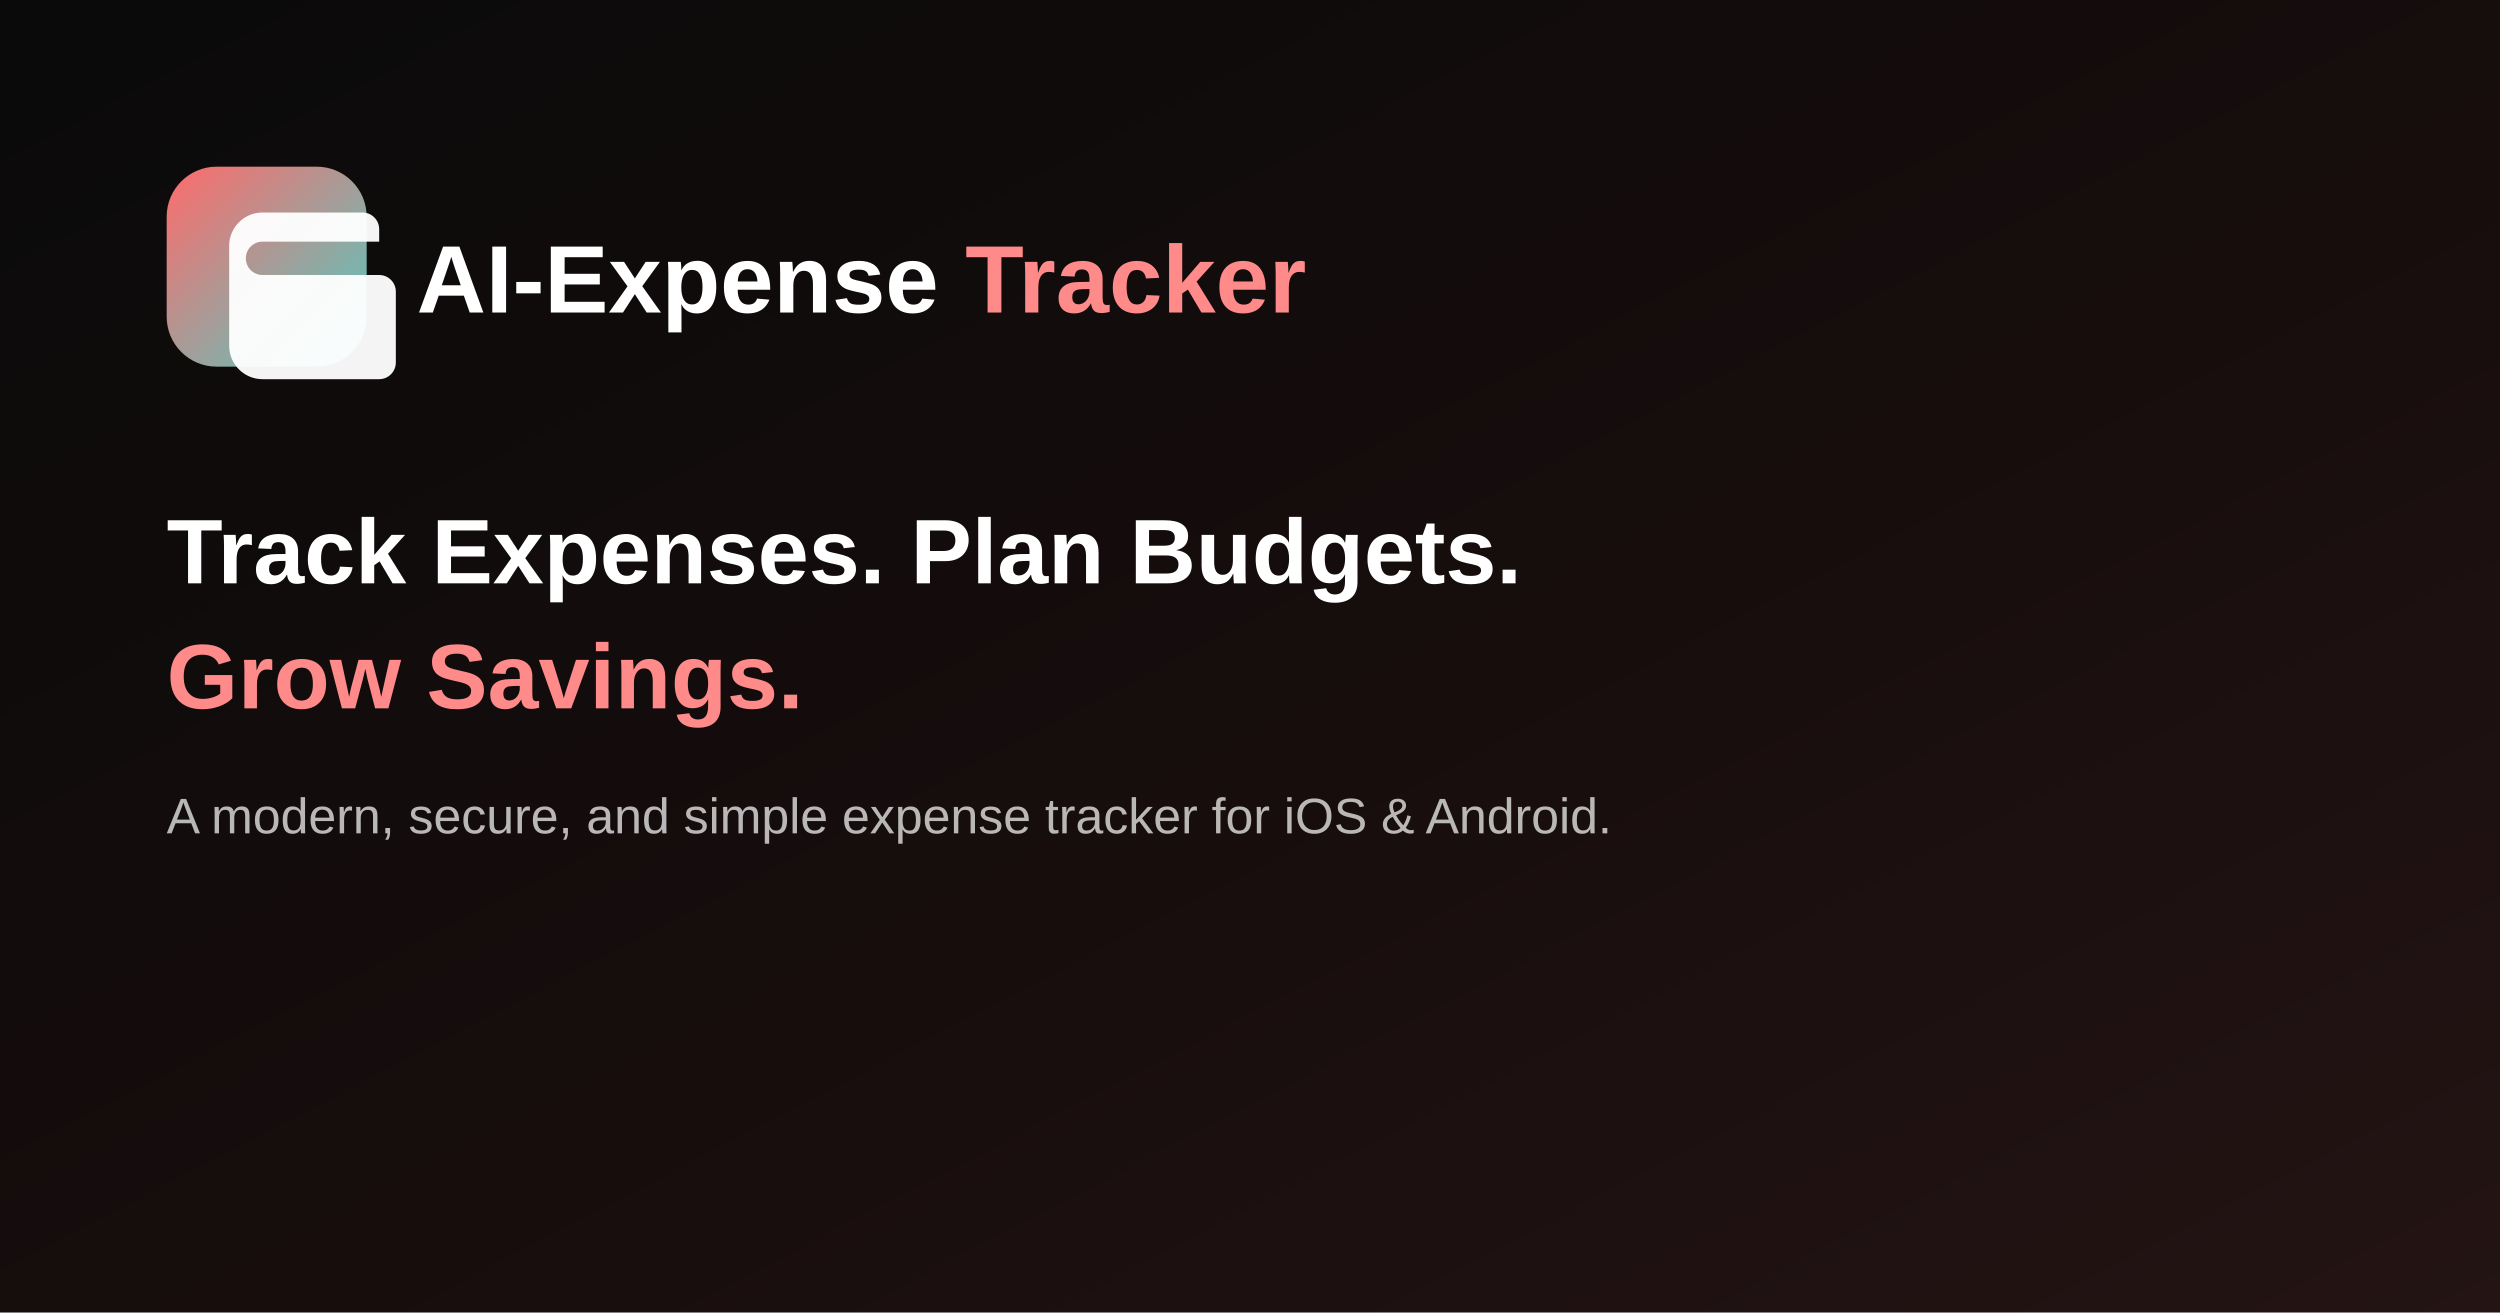
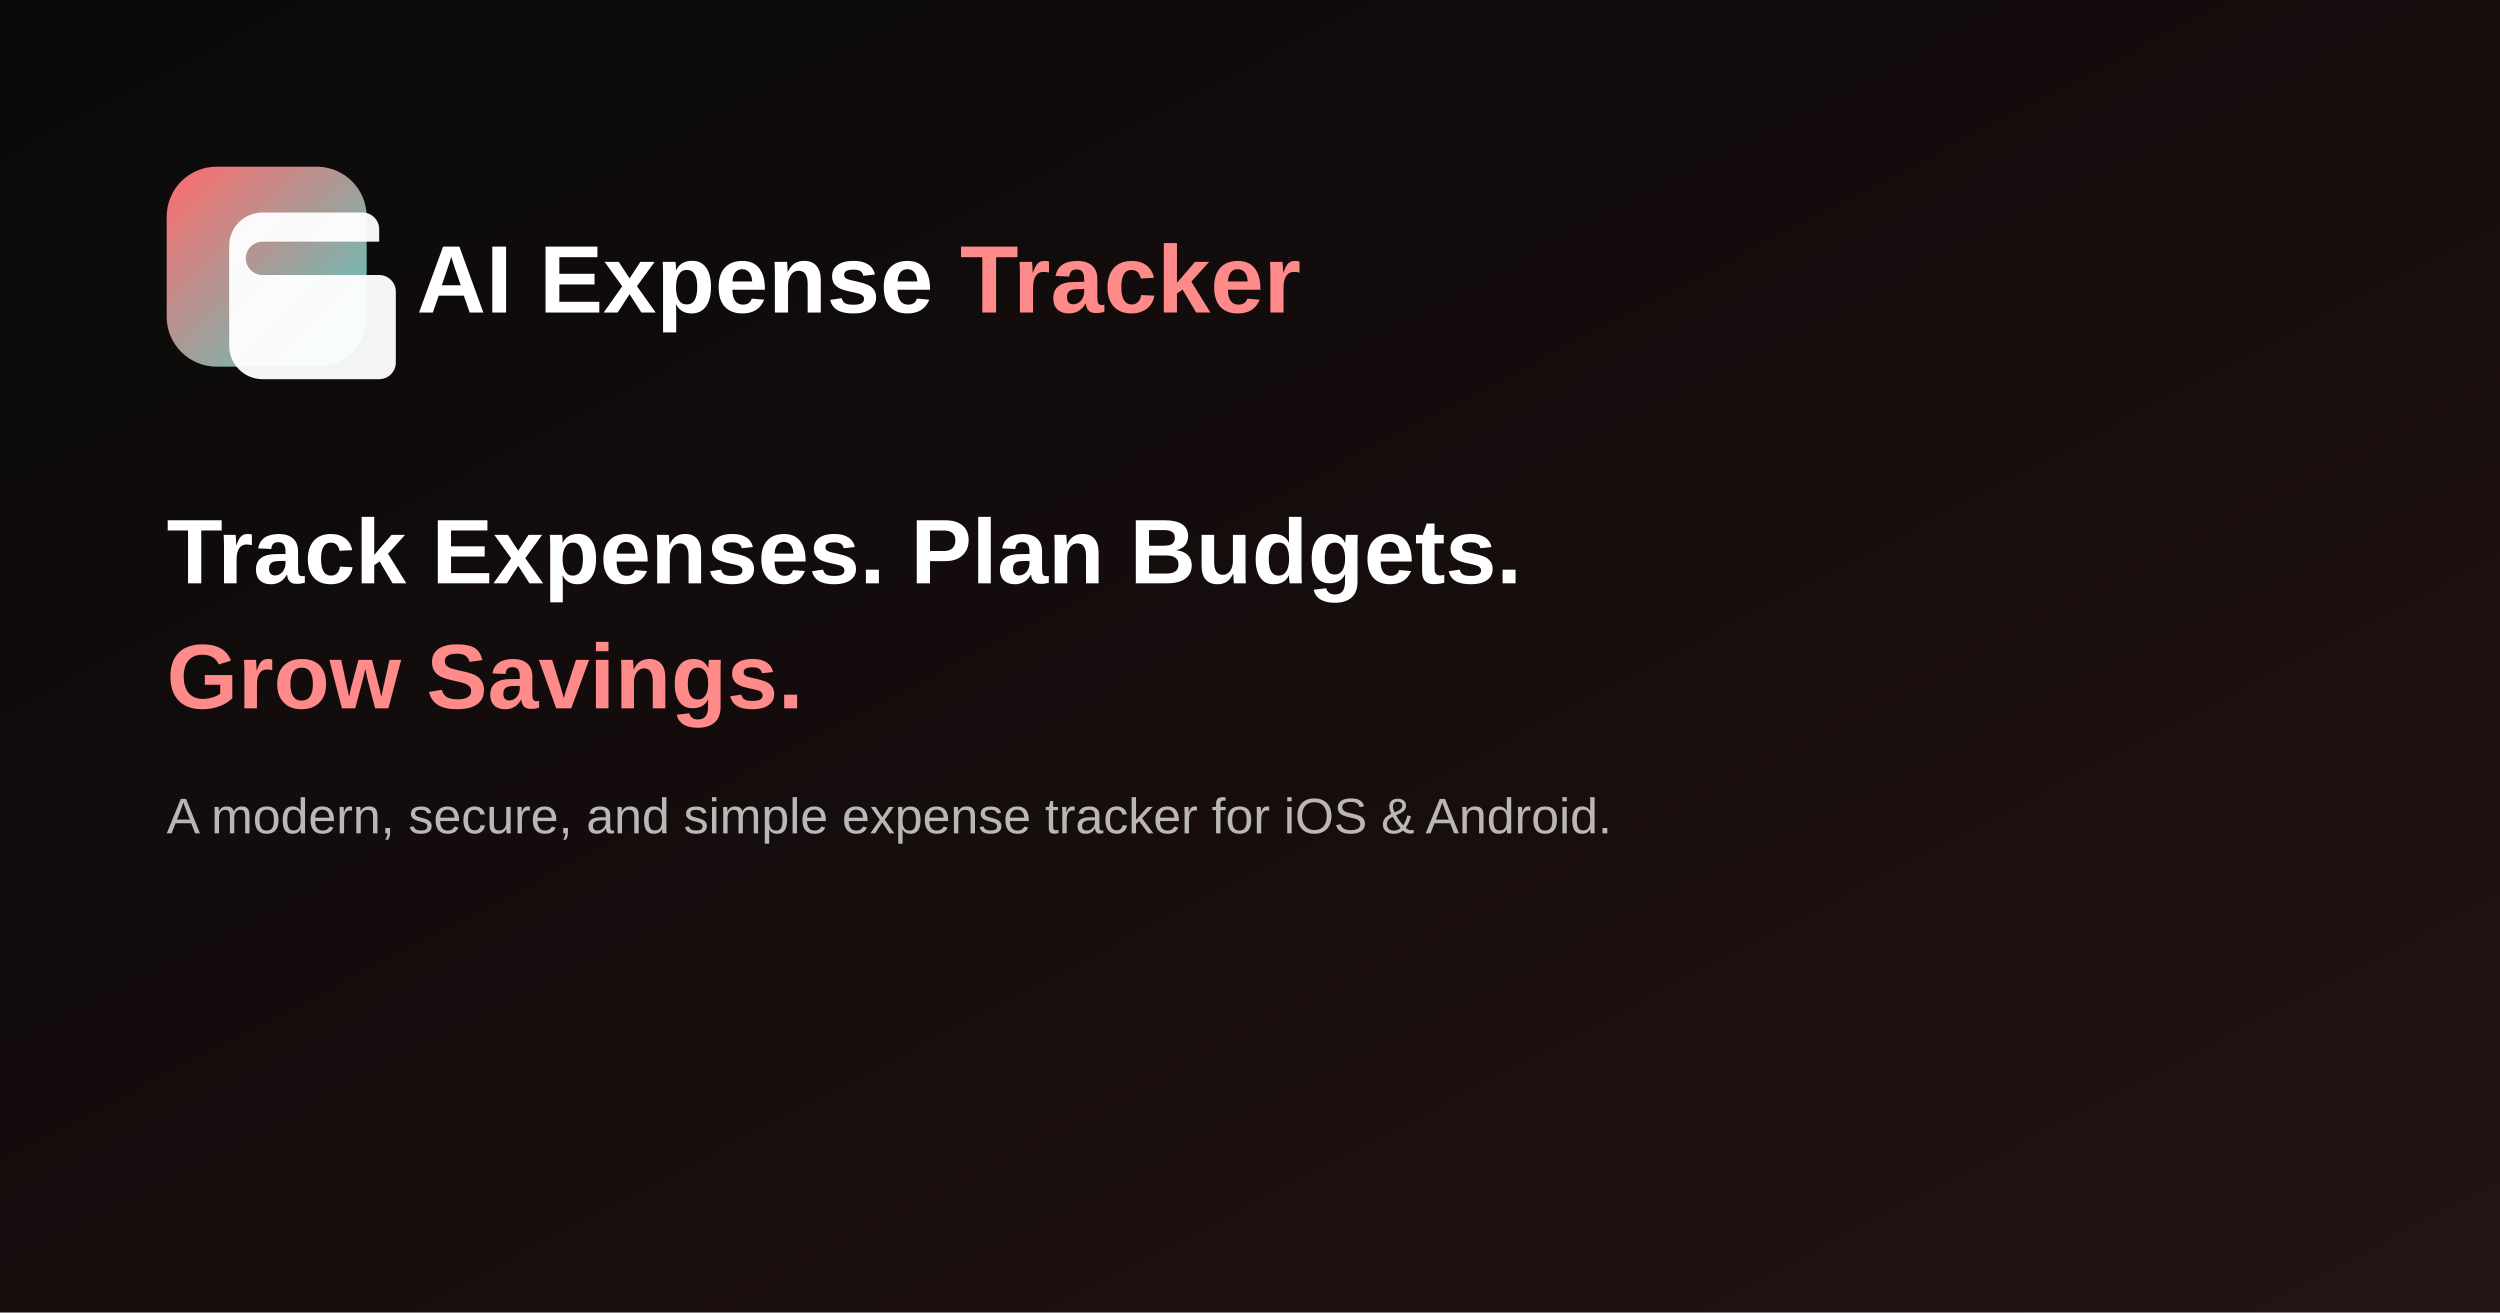
<svg xmlns="http://www.w3.org/2000/svg" viewBox="0 0 1200 630" width="1200" height="630">
  <defs>
    <linearGradient id="bg" x1="0" y1="0" x2="1" y2="1">
      <stop offset="0%" stop-color="#0A0A0A" />
      <stop offset="55%" stop-color="#170D0D" />
      <stop offset="100%" stop-color="#241414" />
    </linearGradient>
    <linearGradient id="mark" x1="0" y1="0" x2="1" y2="1">
      <stop offset="0%" stop-color="#FF6B6B" />
      <stop offset="100%" stop-color="#4ECDC4" />
    </linearGradient>
  </defs>
  <rect width="1200" height="630" fill="url(#bg)" />
  <rect x="80" y="80" width="96" height="96" rx="24" fill="url(#mark)" />
  <path d="M110 118a16 16 0 0 1 16-16h48a8 8 0 0 1 8 8v6H126a8 8 0 1 0 0 16h56a8 8 0 0 1 8 8v34a8 8 0 0 1-8 8h-56a16 16 0 0 1-16-16z" fill="#fff" opacity="0.95" />
-   <text x="200" y="150" font-family="Arial, sans-serif" font-size="46" font-weight="700" fill="#ffffff">AI-Expense <tspan fill="#FF8A8A">Tracker</tspan>
+   <text x="200" y="150" font-family="Arial, sans-serif" font-size="46" font-weight="700" fill="#ffffff">AI Expense <tspan fill="#FF8A8A">Tracker</tspan>
  </text>
  <text x="80" y="280" font-family="Arial, sans-serif" font-size="44" font-weight="700" fill="#ffffff">Track Expenses. Plan Budgets.</text>
  <text x="80" y="340" font-family="Arial, sans-serif" font-size="44" font-weight="700" fill="#FF8A8A">Grow Savings.</text>
  <text x="80" y="400" font-family="Arial, sans-serif" font-size="24" fill="rgba(255,255,255,0.7)">A modern, secure, and simple expense tracker for iOS &amp; Android.</text>
</svg>
